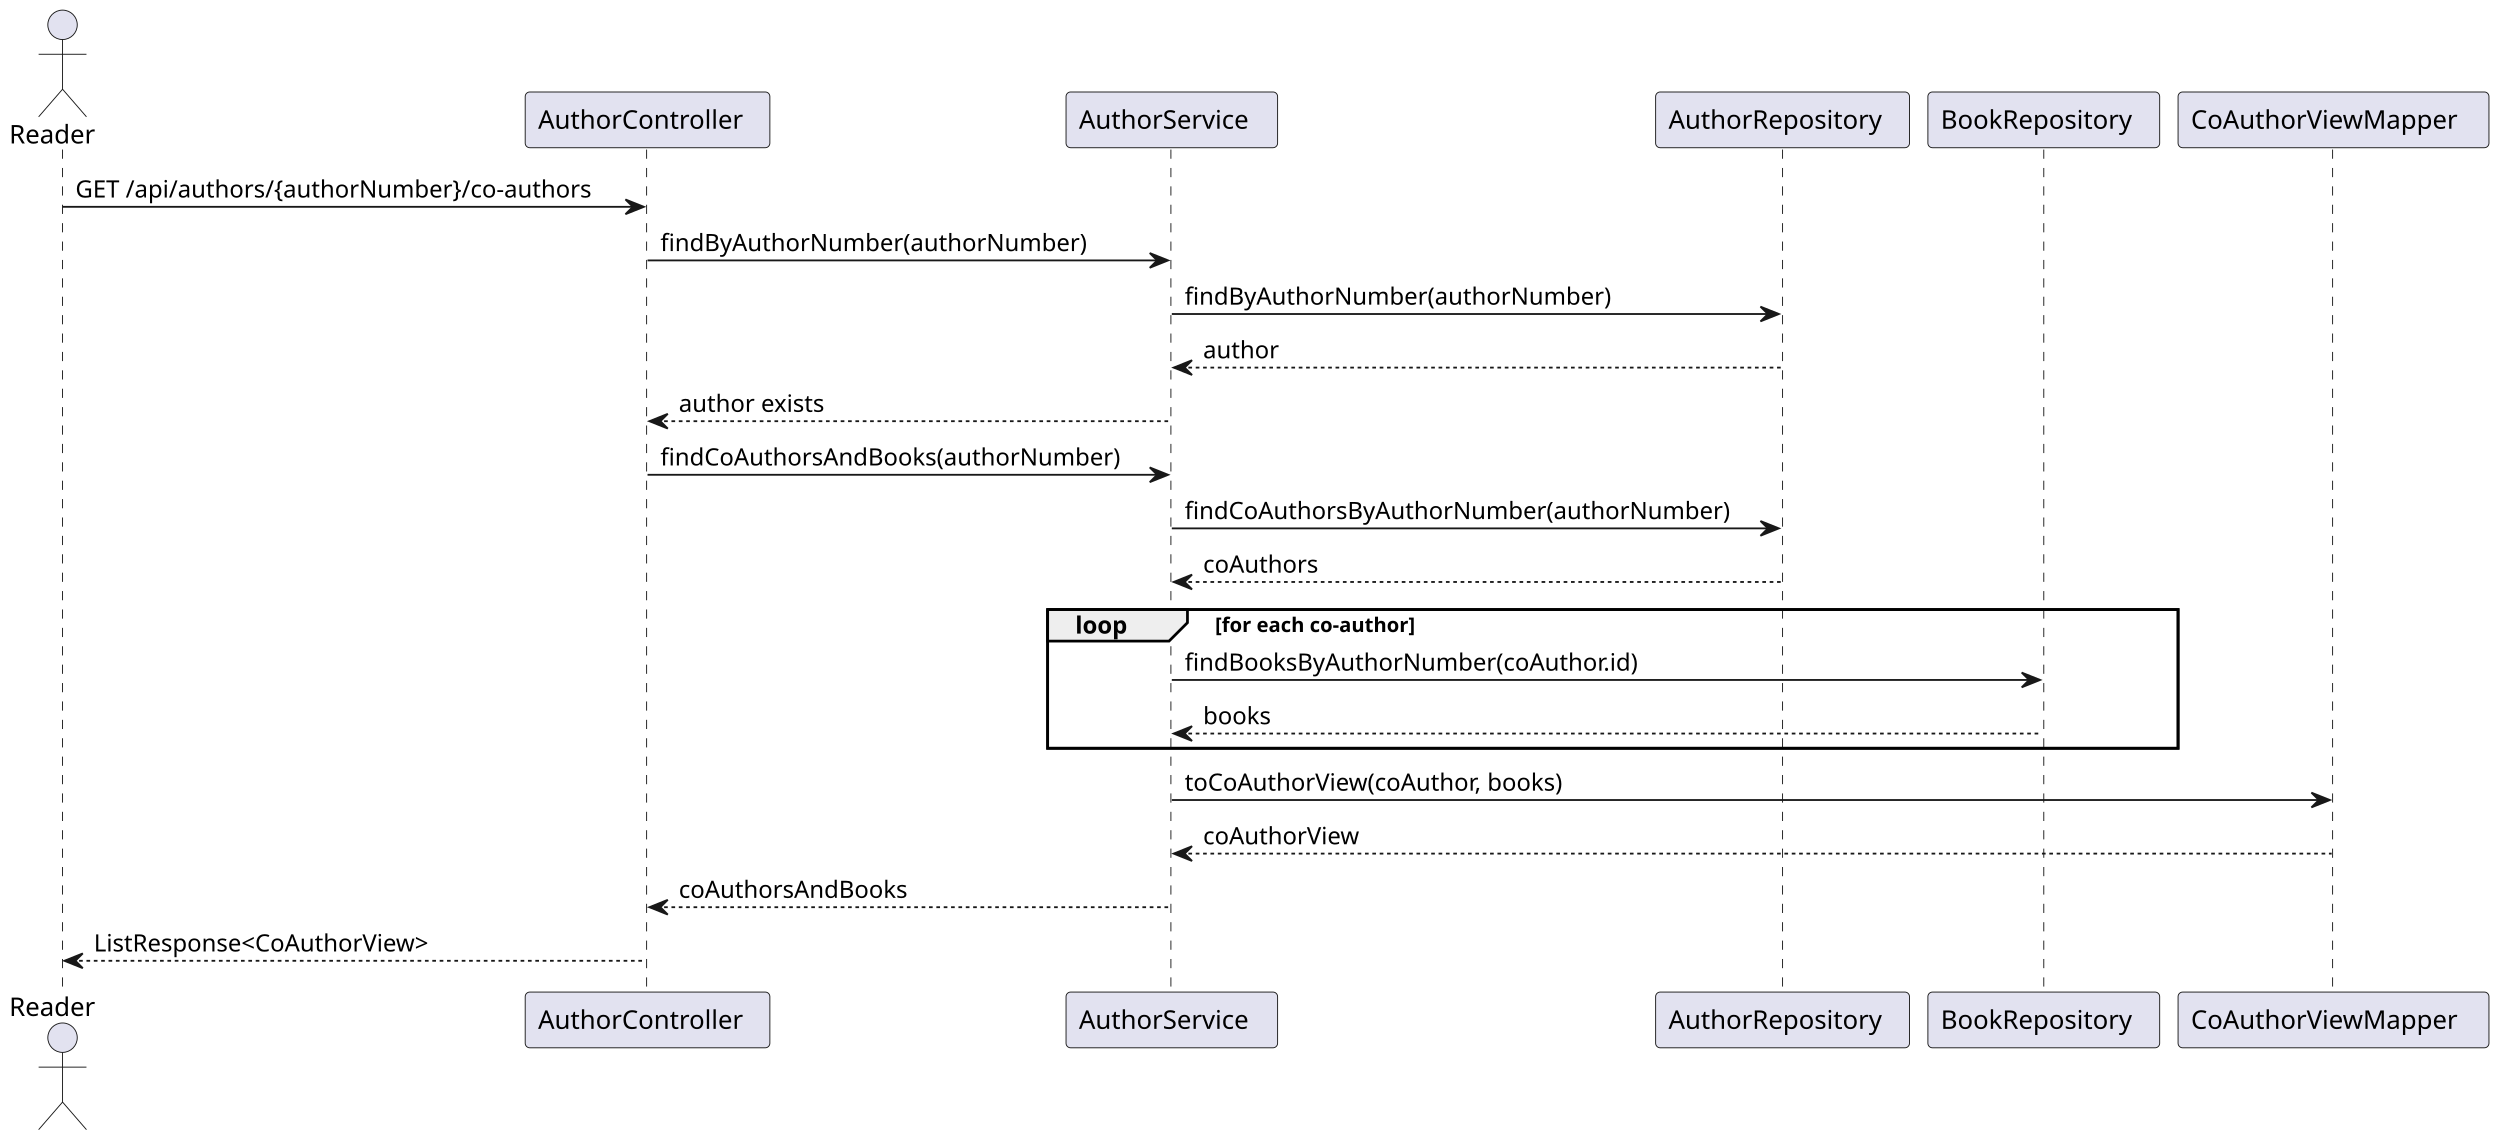
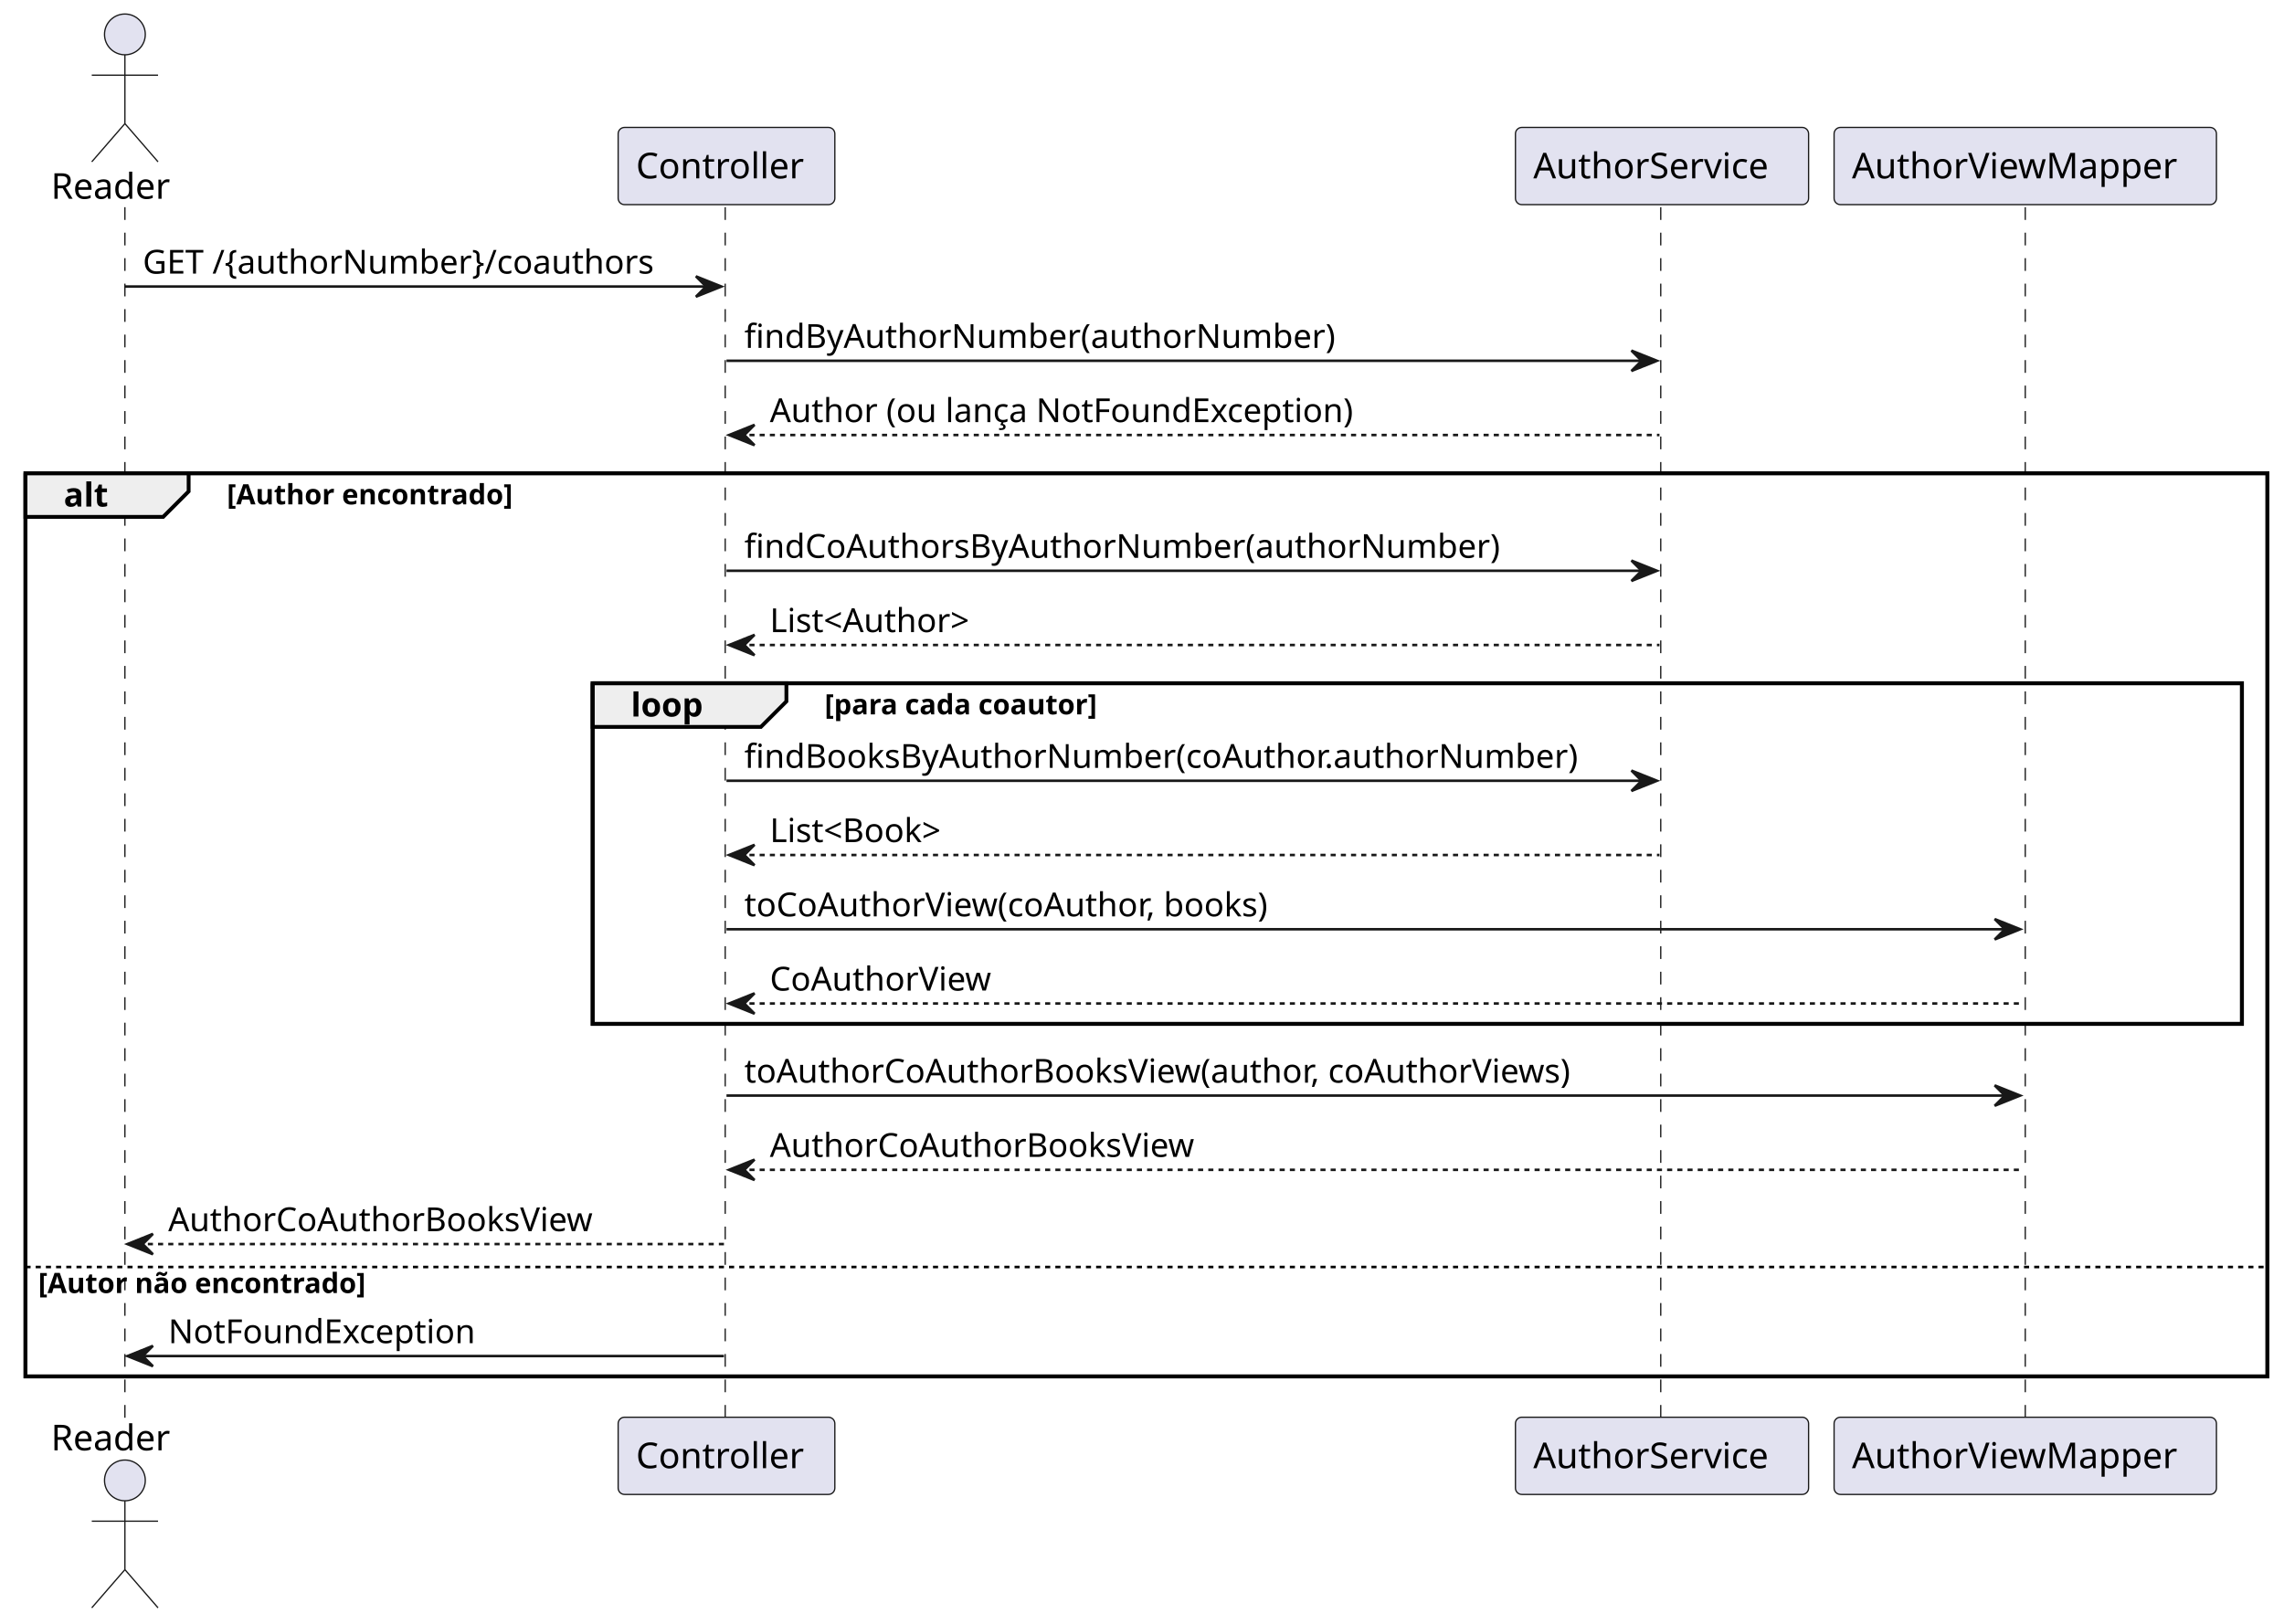
- <svg xmlns="http://www.w3.org/2000/svg" contentStyleType="text/css" height="621px" preserveAspectRatio="none" style="width:1359px;height:621px;background:#FFFFFF;" version="1.1" viewBox="0 0 1359 621" width="1359px" zoomAndPan="magnify">
+ <svg xmlns="http://www.w3.org/2000/svg" contentStyleType="text/css" height="637px" preserveAspectRatio="none" style="width:896px;height:637px;background:#FFFFFF;" version="1.1" viewBox="0 0 896 637" width="896px" zoomAndPan="magnify">
  <defs />
  <g>
-     <rect fill="none" height="75.398" style="stroke:#000000;stroke-width:1.5;" width="614.5" x="569.5" y="331.359" />
-     <line style="stroke:#181818;stroke-width:0.5;stroke-dasharray:5.0,5.0;" x1="34" x2="34" y1="81.297" y2="540.289" />
-     <line style="stroke:#181818;stroke-width:0.5;stroke-dasharray:5.0,5.0;" x1="351.5" x2="351.5" y1="81.297" y2="540.289" />
-     <line style="stroke:#181818;stroke-width:0.5;stroke-dasharray:5.0,5.0;" x1="636.5" x2="636.5" y1="81.297" y2="540.289" />
-     <line style="stroke:#181818;stroke-width:0.5;stroke-dasharray:5.0,5.0;" x1="969" x2="969" y1="81.297" y2="540.289" />
-     <line style="stroke:#181818;stroke-width:0.5;stroke-dasharray:5.0,5.0;" x1="1111" x2="1111" y1="81.297" y2="540.289" />
-     <line style="stroke:#181818;stroke-width:0.5;stroke-dasharray:5.0,5.0;" x1="1268" x2="1268" y1="81.297" y2="540.289" />
-     <text fill="#000000" font-family="sans-serif" font-size="14" lengthAdjust="spacing" textLength="52" x="5" y="77.995">Reader</text>
-     <ellipse cx="34" cy="13.5" fill="#E2E2F0" rx="8" ry="8" style="stroke:#181818;stroke-width:0.5;" />
-     <path d="M34,21.5 L34,48.5 M21,29.5 L47,29.5 M34,48.5 L21,63.5 M34,48.5 L47,63.5 " fill="none" style="stroke:#181818;stroke-width:0.5;" />
-     <text fill="#000000" font-family="sans-serif" font-size="14" lengthAdjust="spacing" textLength="52" x="5" y="552.284">Reader</text>
-     <ellipse cx="34" cy="564.086" fill="#E2E2F0" rx="8" ry="8" style="stroke:#181818;stroke-width:0.5;" />
-     <path d="M34,572.086 L34,599.086 M21,580.086 L47,580.086 M34,599.086 L21,614.086 M34,599.086 L47,614.086 " fill="none" style="stroke:#181818;stroke-width:0.5;" />
-     <rect fill="#E2E2F0" height="30.297" rx="2.5" ry="2.5" style="stroke:#181818;stroke-width:0.5;" width="133" x="285.5" y="50" />
-     <text fill="#000000" font-family="sans-serif" font-size="14" lengthAdjust="spacing" textLength="119" x="292.5" y="69.995">AuthorController</text>
-     <rect fill="#E2E2F0" height="30.297" rx="2.5" ry="2.5" style="stroke:#181818;stroke-width:0.5;" width="133" x="285.5" y="539.289" />
-     <text fill="#000000" font-family="sans-serif" font-size="14" lengthAdjust="spacing" textLength="119" x="292.5" y="559.284">AuthorController</text>
-     <rect fill="#E2E2F0" height="30.297" rx="2.5" ry="2.5" style="stroke:#181818;stroke-width:0.5;" width="115" x="579.5" y="50" />
-     <text fill="#000000" font-family="sans-serif" font-size="14" lengthAdjust="spacing" textLength="101" x="586.5" y="69.995">AuthorService</text>
-     <rect fill="#E2E2F0" height="30.297" rx="2.5" ry="2.5" style="stroke:#181818;stroke-width:0.5;" width="115" x="579.5" y="539.289" />
-     <text fill="#000000" font-family="sans-serif" font-size="14" lengthAdjust="spacing" textLength="101" x="586.5" y="559.284">AuthorService</text>
-     <rect fill="#E2E2F0" height="30.297" rx="2.5" ry="2.5" style="stroke:#181818;stroke-width:0.5;" width="138" x="900" y="50" />
-     <text fill="#000000" font-family="sans-serif" font-size="14" lengthAdjust="spacing" textLength="124" x="907" y="69.995">AuthorRepository</text>
-     <rect fill="#E2E2F0" height="30.297" rx="2.5" ry="2.5" style="stroke:#181818;stroke-width:0.5;" width="138" x="900" y="539.289" />
-     <text fill="#000000" font-family="sans-serif" font-size="14" lengthAdjust="spacing" textLength="124" x="907" y="559.284">AuthorRepository</text>
-     <rect fill="#E2E2F0" height="30.297" rx="2.5" ry="2.5" style="stroke:#181818;stroke-width:0.5;" width="126" x="1048" y="50" />
-     <text fill="#000000" font-family="sans-serif" font-size="14" lengthAdjust="spacing" textLength="112" x="1055" y="69.995">BookRepository</text>
-     <rect fill="#E2E2F0" height="30.297" rx="2.5" ry="2.5" style="stroke:#181818;stroke-width:0.5;" width="126" x="1048" y="539.289" />
-     <text fill="#000000" font-family="sans-serif" font-size="14" lengthAdjust="spacing" textLength="112" x="1055" y="559.284">BookRepository</text>
-     <rect fill="#E2E2F0" height="30.297" rx="2.5" ry="2.5" style="stroke:#181818;stroke-width:0.5;" width="169" x="1184" y="50" />
-     <text fill="#000000" font-family="sans-serif" font-size="14" lengthAdjust="spacing" textLength="155" x="1191" y="69.995">CoAuthorViewMapper</text>
-     <rect fill="#E2E2F0" height="30.297" rx="2.5" ry="2.5" style="stroke:#181818;stroke-width:0.5;" width="169" x="1184" y="539.289" />
-     <text fill="#000000" font-family="sans-serif" font-size="14" lengthAdjust="spacing" textLength="155" x="1191" y="559.284">CoAuthorViewMapper</text>
-     <polygon fill="#181818" points="340,108.43,350,112.43,340,116.43,344,112.43" style="stroke:#181818;stroke-width:1.0;" />
-     <line style="stroke:#181818;stroke-width:1.0;" x1="34" x2="346" y1="112.43" y2="112.43" />
-     <text fill="#000000" font-family="sans-serif" font-size="13" lengthAdjust="spacing" textLength="294" x="41" y="107.364">GET /api/authors/{authorNumber}/co-authors</text>
-     <polygon fill="#181818" points="625,137.562,635,141.562,625,145.562,629,141.562" style="stroke:#181818;stroke-width:1.0;" />
-     <line style="stroke:#181818;stroke-width:1.0;" x1="352" x2="631" y1="141.562" y2="141.562" />
-     <text fill="#000000" font-family="sans-serif" font-size="13" lengthAdjust="spacing" textLength="241" x="359" y="136.497">findByAuthorNumber(authorNumber)</text>
-     <polygon fill="#181818" points="957,166.695,967,170.695,957,174.695,961,170.695" style="stroke:#181818;stroke-width:1.0;" />
-     <line style="stroke:#181818;stroke-width:1.0;" x1="637" x2="963" y1="170.695" y2="170.695" />
-     <text fill="#000000" font-family="sans-serif" font-size="13" lengthAdjust="spacing" textLength="241" x="644" y="165.629">findByAuthorNumber(authorNumber)</text>
-     <polygon fill="#181818" points="648,195.828,638,199.828,648,203.828,644,199.828" style="stroke:#181818;stroke-width:1.0;" />
-     <line style="stroke:#181818;stroke-width:1.0;stroke-dasharray:2.0,2.0;" x1="642" x2="968" y1="199.828" y2="199.828" />
-     <text fill="#000000" font-family="sans-serif" font-size="13" lengthAdjust="spacing" textLength="42" x="654" y="194.762">author</text>
-     <polygon fill="#181818" points="363,224.961,353,228.961,363,232.961,359,228.961" style="stroke:#181818;stroke-width:1.0;" />
-     <line style="stroke:#181818;stroke-width:1.0;stroke-dasharray:2.0,2.0;" x1="357" x2="636" y1="228.961" y2="228.961" />
-     <text fill="#000000" font-family="sans-serif" font-size="13" lengthAdjust="spacing" textLength="85" x="369" y="223.895">author exists</text>
-     <polygon fill="#181818" points="625,254.094,635,258.094,625,262.094,629,258.094" style="stroke:#181818;stroke-width:1.0;" />
-     <line style="stroke:#181818;stroke-width:1.0;" x1="352" x2="631" y1="258.094" y2="258.094" />
-     <text fill="#000000" font-family="sans-serif" font-size="13" lengthAdjust="spacing" textLength="261" x="359" y="253.028">findCoAuthorsAndBooks(authorNumber)</text>
-     <polygon fill="#181818" points="957,283.227,967,287.227,957,291.227,961,287.227" style="stroke:#181818;stroke-width:1.0;" />
-     <line style="stroke:#181818;stroke-width:1.0;" x1="637" x2="963" y1="287.227" y2="287.227" />
-     <text fill="#000000" font-family="sans-serif" font-size="13" lengthAdjust="spacing" textLength="308" x="644" y="282.161">findCoAuthorsByAuthorNumber(authorNumber)</text>
-     <polygon fill="#181818" points="648,312.359,638,316.359,648,320.359,644,316.359" style="stroke:#181818;stroke-width:1.0;" />
-     <line style="stroke:#181818;stroke-width:1.0;stroke-dasharray:2.0,2.0;" x1="642" x2="968" y1="316.359" y2="316.359" />
-     <text fill="#000000" font-family="sans-serif" font-size="13" lengthAdjust="spacing" textLength="65" x="654" y="311.293">coAuthors</text>
-     <path d="M569.5,331.359 L645.5,331.359 L645.5,338.492 L635.5,348.492 L569.5,348.492 L569.5,331.359 " fill="#EEEEEE" style="stroke:#000000;stroke-width:1.5;" />
-     <rect fill="none" height="75.398" style="stroke:#000000;stroke-width:1.5;" width="614.5" x="569.5" y="331.359" />
-     <text fill="#000000" font-family="sans-serif" font-size="13" font-weight="bold" lengthAdjust="spacing" textLength="31" x="584.5" y="344.426">loop</text>
-     <text fill="#000000" font-family="sans-serif" font-size="11" font-weight="bold" lengthAdjust="spacing" textLength="126" x="660.5" y="343.57">[for each co-author]</text>
-     <polygon fill="#181818" points="1099,365.625,1109,369.625,1099,373.625,1103,369.625" style="stroke:#181818;stroke-width:1.0;" />
-     <line style="stroke:#181818;stroke-width:1.0;" x1="637" x2="1105" y1="369.625" y2="369.625" />
-     <text fill="#000000" font-family="sans-serif" font-size="13" lengthAdjust="spacing" textLength="261" x="644" y="364.559">findBooksByAuthorNumber(coAuthor.id)</text>
-     <polygon fill="#181818" points="648,394.758,638,398.758,648,402.758,644,398.758" style="stroke:#181818;stroke-width:1.0;" />
-     <line style="stroke:#181818;stroke-width:1.0;stroke-dasharray:2.0,2.0;" x1="642" x2="1110" y1="398.758" y2="398.758" />
-     <text fill="#000000" font-family="sans-serif" font-size="13" lengthAdjust="spacing" textLength="39" x="654" y="393.692">books</text>
-     <polygon fill="#181818" points="1256.5,430.891,1266.5,434.891,1256.5,438.891,1260.5,434.891" style="stroke:#181818;stroke-width:1.0;" />
-     <line style="stroke:#181818;stroke-width:1.0;" x1="637" x2="1262.5" y1="434.891" y2="434.891" />
-     <text fill="#000000" font-family="sans-serif" font-size="13" lengthAdjust="spacing" textLength="220" x="644" y="429.825">toCoAuthorView(coAuthor, books)</text>
-     <polygon fill="#181818" points="648,460.023,638,464.023,648,468.023,644,464.023" style="stroke:#181818;stroke-width:1.0;" />
-     <line style="stroke:#181818;stroke-width:1.0;stroke-dasharray:2.0,2.0;" x1="642" x2="1267.5" y1="464.023" y2="464.023" />
-     <text fill="#000000" font-family="sans-serif" font-size="13" lengthAdjust="spacing" textLength="90" x="654" y="458.957">coAuthorView</text>
-     <polygon fill="#181818" points="363,489.156,353,493.156,363,497.156,359,493.156" style="stroke:#181818;stroke-width:1.0;" />
-     <line style="stroke:#181818;stroke-width:1.0;stroke-dasharray:2.0,2.0;" x1="357" x2="636" y1="493.156" y2="493.156" />
-     <text fill="#000000" font-family="sans-serif" font-size="13" lengthAdjust="spacing" textLength="130" x="369" y="488.09">coAuthorsAndBooks</text>
-     <polygon fill="#181818" points="45,518.289,35,522.289,45,526.289,41,522.289" style="stroke:#181818;stroke-width:1.0;" />
-     <line style="stroke:#181818;stroke-width:1.0;stroke-dasharray:2.0,2.0;" x1="39" x2="351" y1="522.289" y2="522.289" />
-     <text fill="#000000" font-family="sans-serif" font-size="13" lengthAdjust="spacing" textLength="200" x="51" y="517.223">ListResponse&lt;CoAuthorView&gt;</text>
+     <rect fill="none" height="354.398" style="stroke:#000000;stroke-width:1.5;" width="879.5" x="10" y="185.695" />
+     <rect fill="none" height="133.664" style="stroke:#000000;stroke-width:1.5;" width="647" x="232.5" y="268.094" />
+     <line style="stroke:#181818;stroke-width:0.5;stroke-dasharray:5.0,5.0;" x1="49" x2="49" y1="81.297" y2="557.094" />
+     <line style="stroke:#181818;stroke-width:0.5;stroke-dasharray:5.0,5.0;" x1="284.5" x2="284.5" y1="81.297" y2="557.094" />
+     <line style="stroke:#181818;stroke-width:0.5;stroke-dasharray:5.0,5.0;" x1="651.5" x2="651.5" y1="81.297" y2="557.094" />
+     <line style="stroke:#181818;stroke-width:0.5;stroke-dasharray:5.0,5.0;" x1="794.5" x2="794.5" y1="81.297" y2="557.094" />
+     <text fill="#000000" font-family="sans-serif" font-size="14" lengthAdjust="spacing" textLength="52" x="20" y="77.995">Reader</text>
+     <ellipse cx="49" cy="13.5" fill="#E2E2F0" rx="8" ry="8" style="stroke:#181818;stroke-width:0.5;" />
+     <path d="M49,21.5 L49,48.5 M36,29.5 L62,29.5 M49,48.5 L36,63.5 M49,48.5 L62,63.5 " fill="none" style="stroke:#181818;stroke-width:0.5;" />
+     <text fill="#000000" font-family="sans-serif" font-size="14" lengthAdjust="spacing" textLength="52" x="20" y="569.089">Reader</text>
+     <ellipse cx="49" cy="580.891" fill="#E2E2F0" rx="8" ry="8" style="stroke:#181818;stroke-width:0.5;" />
+     <path d="M49,588.891 L49,615.891 M36,596.891 L62,596.891 M49,615.891 L36,630.891 M49,615.891 L62,630.891 " fill="none" style="stroke:#181818;stroke-width:0.5;" />
+     <rect fill="#E2E2F0" height="30.297" rx="2.5" ry="2.5" style="stroke:#181818;stroke-width:0.5;" width="85" x="242.5" y="50" />
+     <text fill="#000000" font-family="sans-serif" font-size="14" lengthAdjust="spacing" textLength="71" x="249.5" y="69.995">Controller</text>
+     <rect fill="#E2E2F0" height="30.297" rx="2.5" ry="2.5" style="stroke:#181818;stroke-width:0.5;" width="85" x="242.5" y="556.094" />
+     <text fill="#000000" font-family="sans-serif" font-size="14" lengthAdjust="spacing" textLength="71" x="249.5" y="576.089">Controller</text>
+     <rect fill="#E2E2F0" height="30.297" rx="2.5" ry="2.5" style="stroke:#181818;stroke-width:0.5;" width="115" x="594.5" y="50" />
+     <text fill="#000000" font-family="sans-serif" font-size="14" lengthAdjust="spacing" textLength="101" x="601.5" y="69.995">AuthorService</text>
+     <rect fill="#E2E2F0" height="30.297" rx="2.5" ry="2.5" style="stroke:#181818;stroke-width:0.5;" width="115" x="594.5" y="556.094" />
+     <text fill="#000000" font-family="sans-serif" font-size="14" lengthAdjust="spacing" textLength="101" x="601.5" y="576.089">AuthorService</text>
+     <rect fill="#E2E2F0" height="30.297" rx="2.5" ry="2.5" style="stroke:#181818;stroke-width:0.5;" width="150" x="719.5" y="50" />
+     <text fill="#000000" font-family="sans-serif" font-size="14" lengthAdjust="spacing" textLength="136" x="726.5" y="69.995">AuthorViewMapper</text>
+     <rect fill="#E2E2F0" height="30.297" rx="2.5" ry="2.5" style="stroke:#181818;stroke-width:0.5;" width="150" x="719.5" y="556.094" />
+     <text fill="#000000" font-family="sans-serif" font-size="14" lengthAdjust="spacing" textLength="136" x="726.5" y="576.089">AuthorViewMapper</text>
+     <polygon fill="#181818" points="273,108.43,283,112.43,273,116.43,277,112.43" style="stroke:#181818;stroke-width:1.0;" />
+     <line style="stroke:#181818;stroke-width:1.0;" x1="49" x2="279" y1="112.43" y2="112.43" />
+     <text fill="#000000" font-family="sans-serif" font-size="13" lengthAdjust="spacing" textLength="212" x="56" y="107.364">GET /{authorNumber}/coauthors</text>
+     <polygon fill="#181818" points="640,137.562,650,141.562,640,145.562,644,141.562" style="stroke:#181818;stroke-width:1.0;" />
+     <line style="stroke:#181818;stroke-width:1.0;" x1="285" x2="646" y1="141.562" y2="141.562" />
+     <text fill="#000000" font-family="sans-serif" font-size="13" lengthAdjust="spacing" textLength="241" x="292" y="136.497">findByAuthorNumber(authorNumber)</text>
+     <polygon fill="#181818" points="296,166.695,286,170.695,296,174.695,292,170.695" style="stroke:#181818;stroke-width:1.0;" />
+     <line style="stroke:#181818;stroke-width:1.0;stroke-dasharray:2.0,2.0;" x1="290" x2="651" y1="170.695" y2="170.695" />
+     <text fill="#000000" font-family="sans-serif" font-size="13" lengthAdjust="spacing" textLength="242" x="302" y="165.629">Author (ou lança NotFoundException)</text>
+     <path d="M10,185.695 L74,185.695 L74,192.828 L64,202.828 L10,202.828 L10,185.695 " fill="#EEEEEE" style="stroke:#000000;stroke-width:1.5;" />
+     <rect fill="none" height="354.398" style="stroke:#000000;stroke-width:1.5;" width="879.5" x="10" y="185.695" />
+     <text fill="#000000" font-family="sans-serif" font-size="13" font-weight="bold" lengthAdjust="spacing" textLength="19" x="25" y="198.762">alt</text>
+     <text fill="#000000" font-family="sans-serif" font-size="11" font-weight="bold" lengthAdjust="spacing" textLength="128" x="89" y="197.906">[Author encontrado]</text>
+     <polygon fill="#181818" points="640,219.961,650,223.961,640,227.961,644,223.961" style="stroke:#181818;stroke-width:1.0;" />
+     <line style="stroke:#181818;stroke-width:1.0;" x1="285" x2="646" y1="223.961" y2="223.961" />
+     <text fill="#000000" font-family="sans-serif" font-size="13" lengthAdjust="spacing" textLength="308" x="292" y="218.895">findCoAuthorsByAuthorNumber(authorNumber)</text>
+     <polygon fill="#181818" points="296,249.094,286,253.094,296,257.094,292,253.094" style="stroke:#181818;stroke-width:1.0;" />
+     <line style="stroke:#181818;stroke-width:1.0;stroke-dasharray:2.0,2.0;" x1="290" x2="651" y1="253.094" y2="253.094" />
+     <text fill="#000000" font-family="sans-serif" font-size="13" lengthAdjust="spacing" textLength="88" x="302" y="248.028">List&lt;Author&gt;</text>
+     <path d="M232.5,268.094 L308.5,268.094 L308.5,275.227 L298.5,285.227 L232.5,285.227 L232.5,268.094 " fill="#EEEEEE" style="stroke:#000000;stroke-width:1.5;" />
+     <rect fill="none" height="133.664" style="stroke:#000000;stroke-width:1.5;" width="647" x="232.5" y="268.094" />
+     <text fill="#000000" font-family="sans-serif" font-size="13" font-weight="bold" lengthAdjust="spacing" textLength="31" x="247.5" y="281.161">loop</text>
+     <text fill="#000000" font-family="sans-serif" font-size="11" font-weight="bold" lengthAdjust="spacing" textLength="122" x="323.5" y="280.304">[para cada coautor]</text>
+     <polygon fill="#181818" points="640,302.359,650,306.359,640,310.359,644,306.359" style="stroke:#181818;stroke-width:1.0;" />
+     <line style="stroke:#181818;stroke-width:1.0;" x1="285" x2="646" y1="306.359" y2="306.359" />
+     <text fill="#000000" font-family="sans-serif" font-size="13" lengthAdjust="spacing" textLength="343" x="292" y="301.293">findBooksByAuthorNumber(coAuthor.authorNumber)</text>
+     <polygon fill="#181818" points="296,331.492,286,335.492,296,339.492,292,335.492" style="stroke:#181818;stroke-width:1.0;" />
+     <line style="stroke:#181818;stroke-width:1.0;stroke-dasharray:2.0,2.0;" x1="290" x2="651" y1="335.492" y2="335.492" />
+     <text fill="#000000" font-family="sans-serif" font-size="13" lengthAdjust="spacing" textLength="78" x="302" y="330.426">List&lt;Book&gt;</text>
+     <polygon fill="#181818" points="782.5,360.625,792.5,364.625,782.5,368.625,786.5,364.625" style="stroke:#181818;stroke-width:1.0;" />
+     <line style="stroke:#181818;stroke-width:1.0;" x1="285" x2="788.5" y1="364.625" y2="364.625" />
+     <text fill="#000000" font-family="sans-serif" font-size="13" lengthAdjust="spacing" textLength="220" x="292" y="359.559">toCoAuthorView(coAuthor, books)</text>
+     <polygon fill="#181818" points="296,389.758,286,393.758,296,397.758,292,393.758" style="stroke:#181818;stroke-width:1.0;" />
+     <line style="stroke:#181818;stroke-width:1.0;stroke-dasharray:2.0,2.0;" x1="290" x2="793.5" y1="393.758" y2="393.758" />
+     <text fill="#000000" font-family="sans-serif" font-size="13" lengthAdjust="spacing" textLength="92" x="302" y="388.692">CoAuthorView</text>
+     <polygon fill="#181818" points="782.5,425.891,792.5,429.891,782.5,433.891,786.5,429.891" style="stroke:#181818;stroke-width:1.0;" />
+     <line style="stroke:#181818;stroke-width:1.0;" x1="285" x2="788.5" y1="429.891" y2="429.891" />
+     <text fill="#000000" font-family="sans-serif" font-size="13" lengthAdjust="spacing" textLength="345" x="292" y="424.825">toAuthorCoAuthorBooksView(author, coAuthorViews)</text>
+     <polygon fill="#181818" points="296,455.023,286,459.023,296,463.023,292,459.023" style="stroke:#181818;stroke-width:1.0;" />
+     <line style="stroke:#181818;stroke-width:1.0;stroke-dasharray:2.0,2.0;" x1="290" x2="793.5" y1="459.023" y2="459.023" />
+     <text fill="#000000" font-family="sans-serif" font-size="13" lengthAdjust="spacing" textLength="175" x="302" y="453.957">AuthorCoAuthorBooksView</text>
+     <polygon fill="#181818" points="60,484.156,50,488.156,60,492.156,56,488.156" style="stroke:#181818;stroke-width:1.0;" />
+     <line style="stroke:#181818;stroke-width:1.0;stroke-dasharray:2.0,2.0;" x1="54" x2="284" y1="488.156" y2="488.156" />
+     <text fill="#000000" font-family="sans-serif" font-size="13" lengthAdjust="spacing" textLength="175" x="66" y="483.09">AuthorCoAuthorBooksView</text>
+     <line style="stroke:#000000;stroke-width:1.0;stroke-dasharray:2.0,2.0;" x1="10" x2="889.5" y1="497.156" y2="497.156" />
+     <text fill="#000000" font-family="sans-serif" font-size="11" font-weight="bold" lengthAdjust="spacing" textLength="147" x="15" y="507.367">[Autor não encontrado]</text>
+     <polygon fill="#181818" points="60,528.094,50,532.094,60,536.094,56,532.094" style="stroke:#181818;stroke-width:1.0;" />
+     <line style="stroke:#181818;stroke-width:1.0;" x1="54" x2="284" y1="532.094" y2="532.094" />
+     <text fill="#000000" font-family="sans-serif" font-size="13" lengthAdjust="spacing" textLength="126" x="66" y="527.028">NotFoundException</text>
  </g>
</svg>
